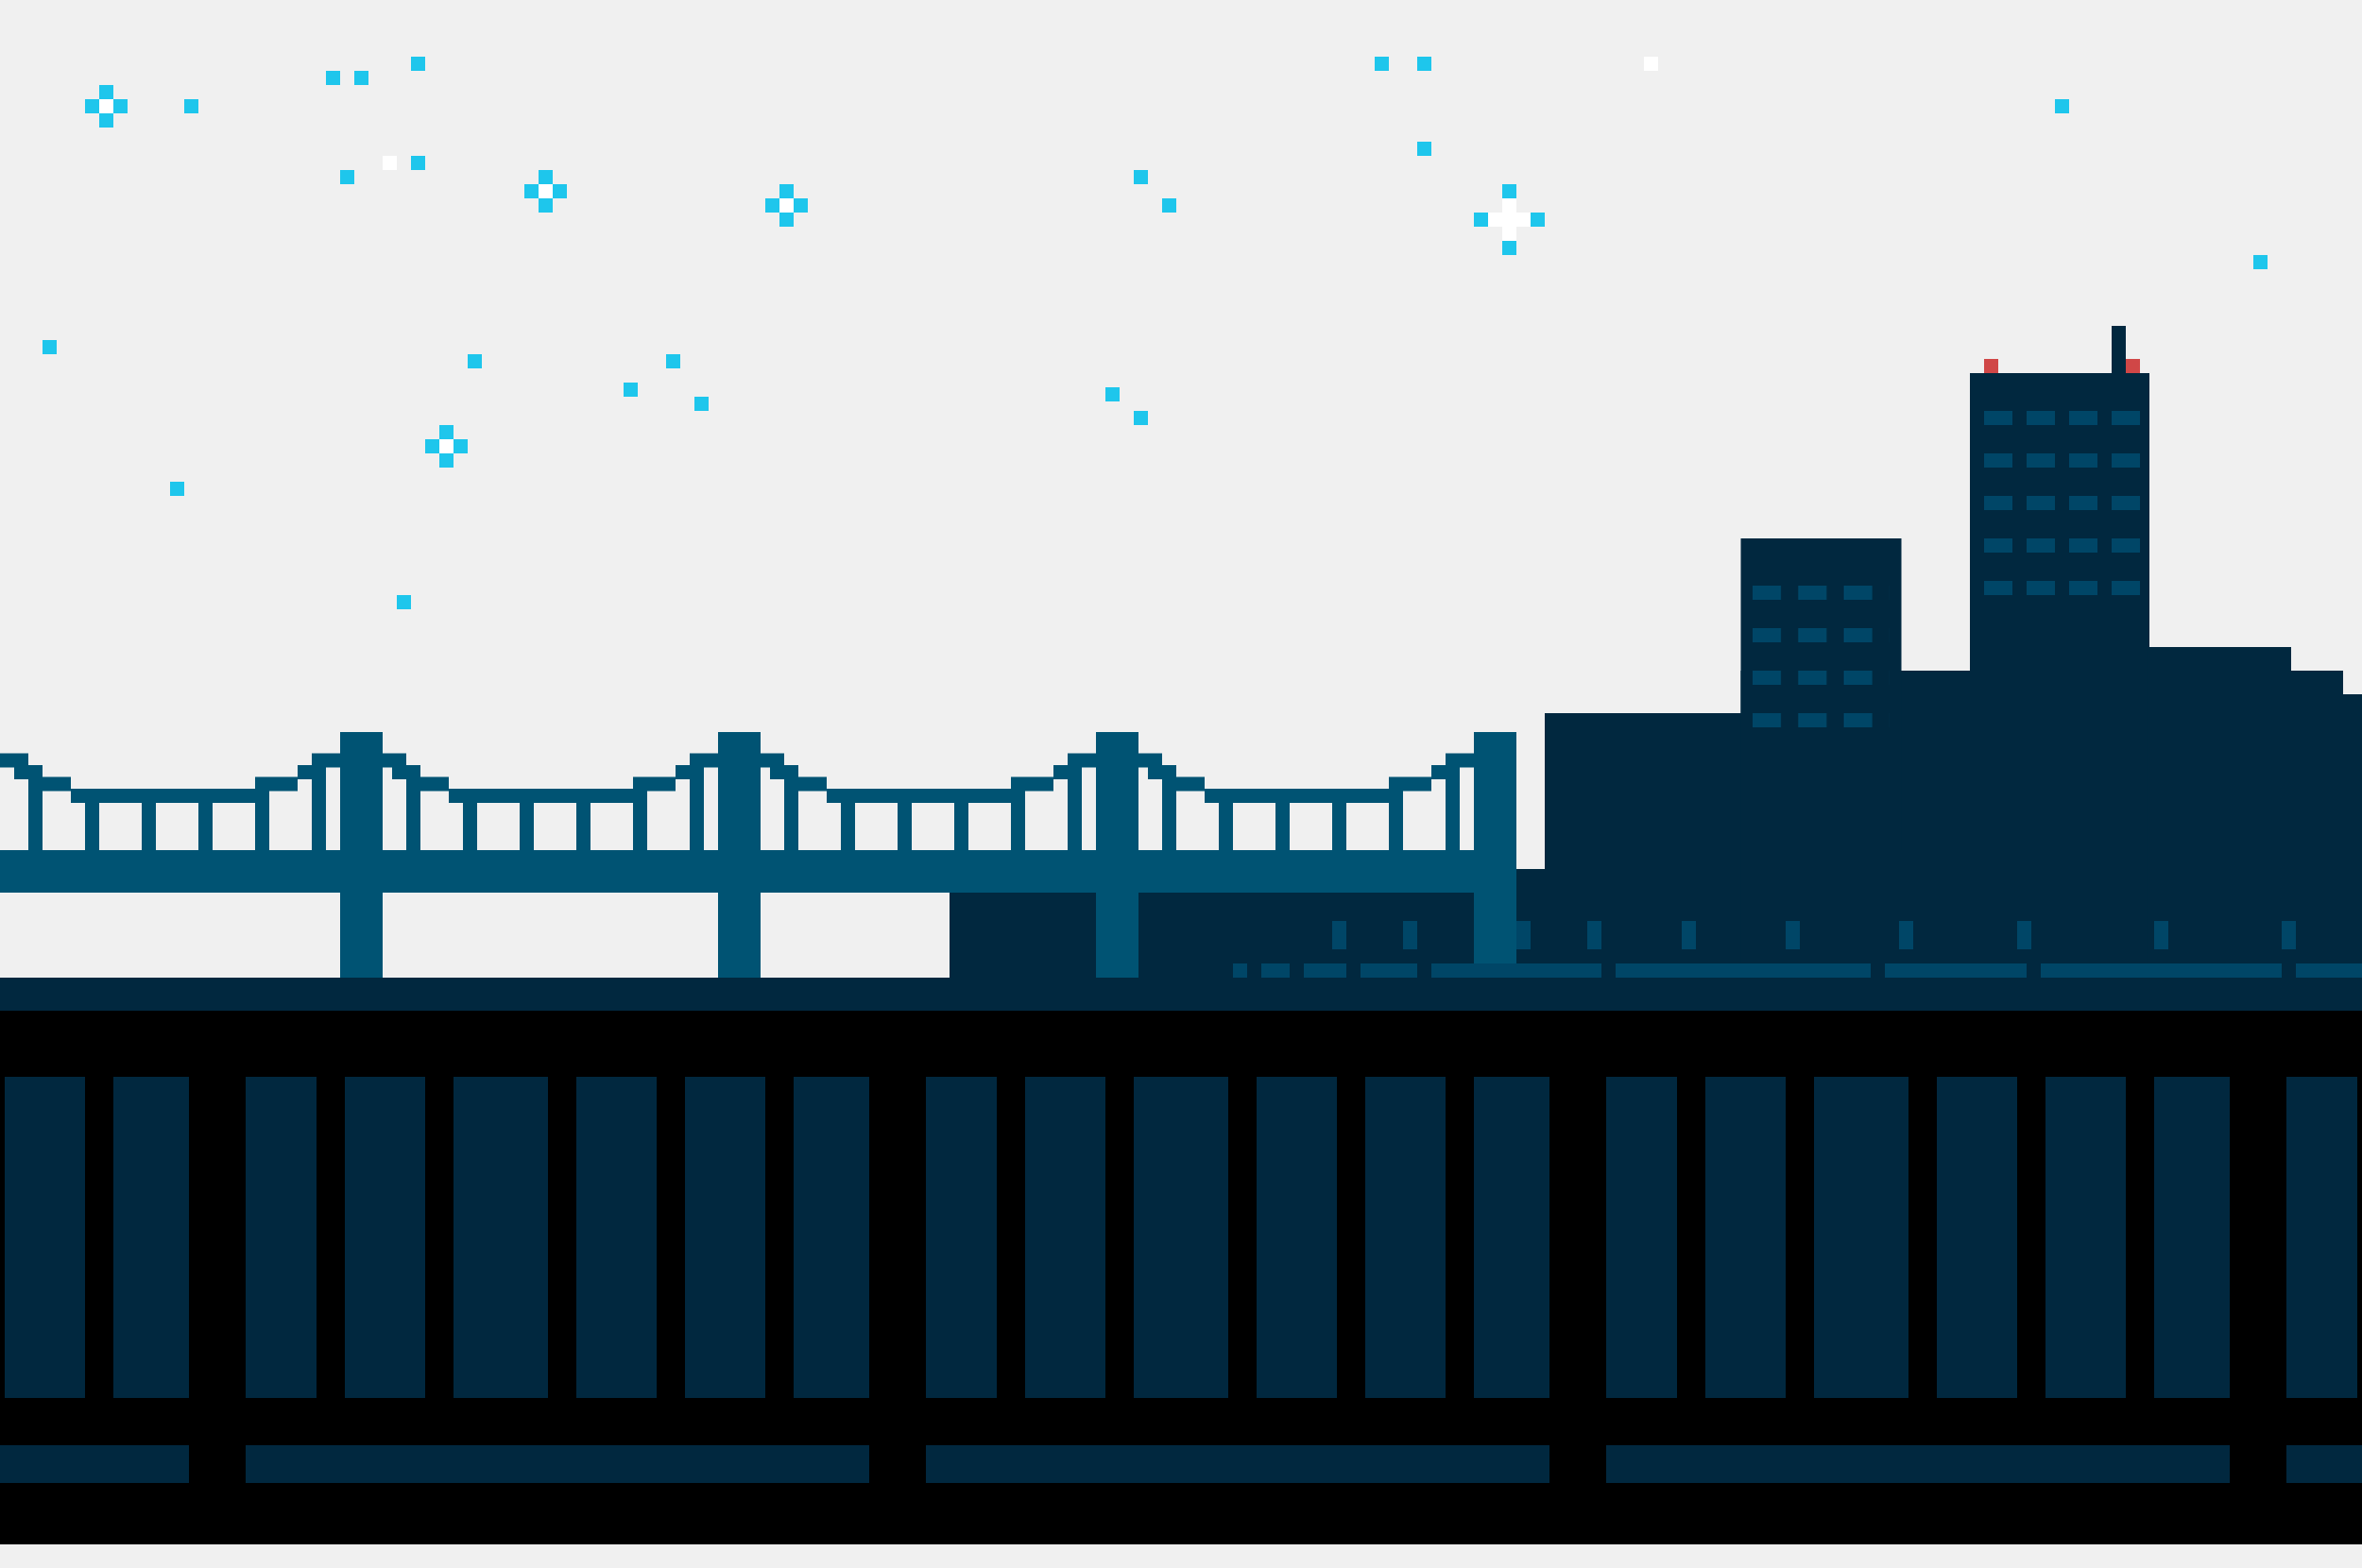
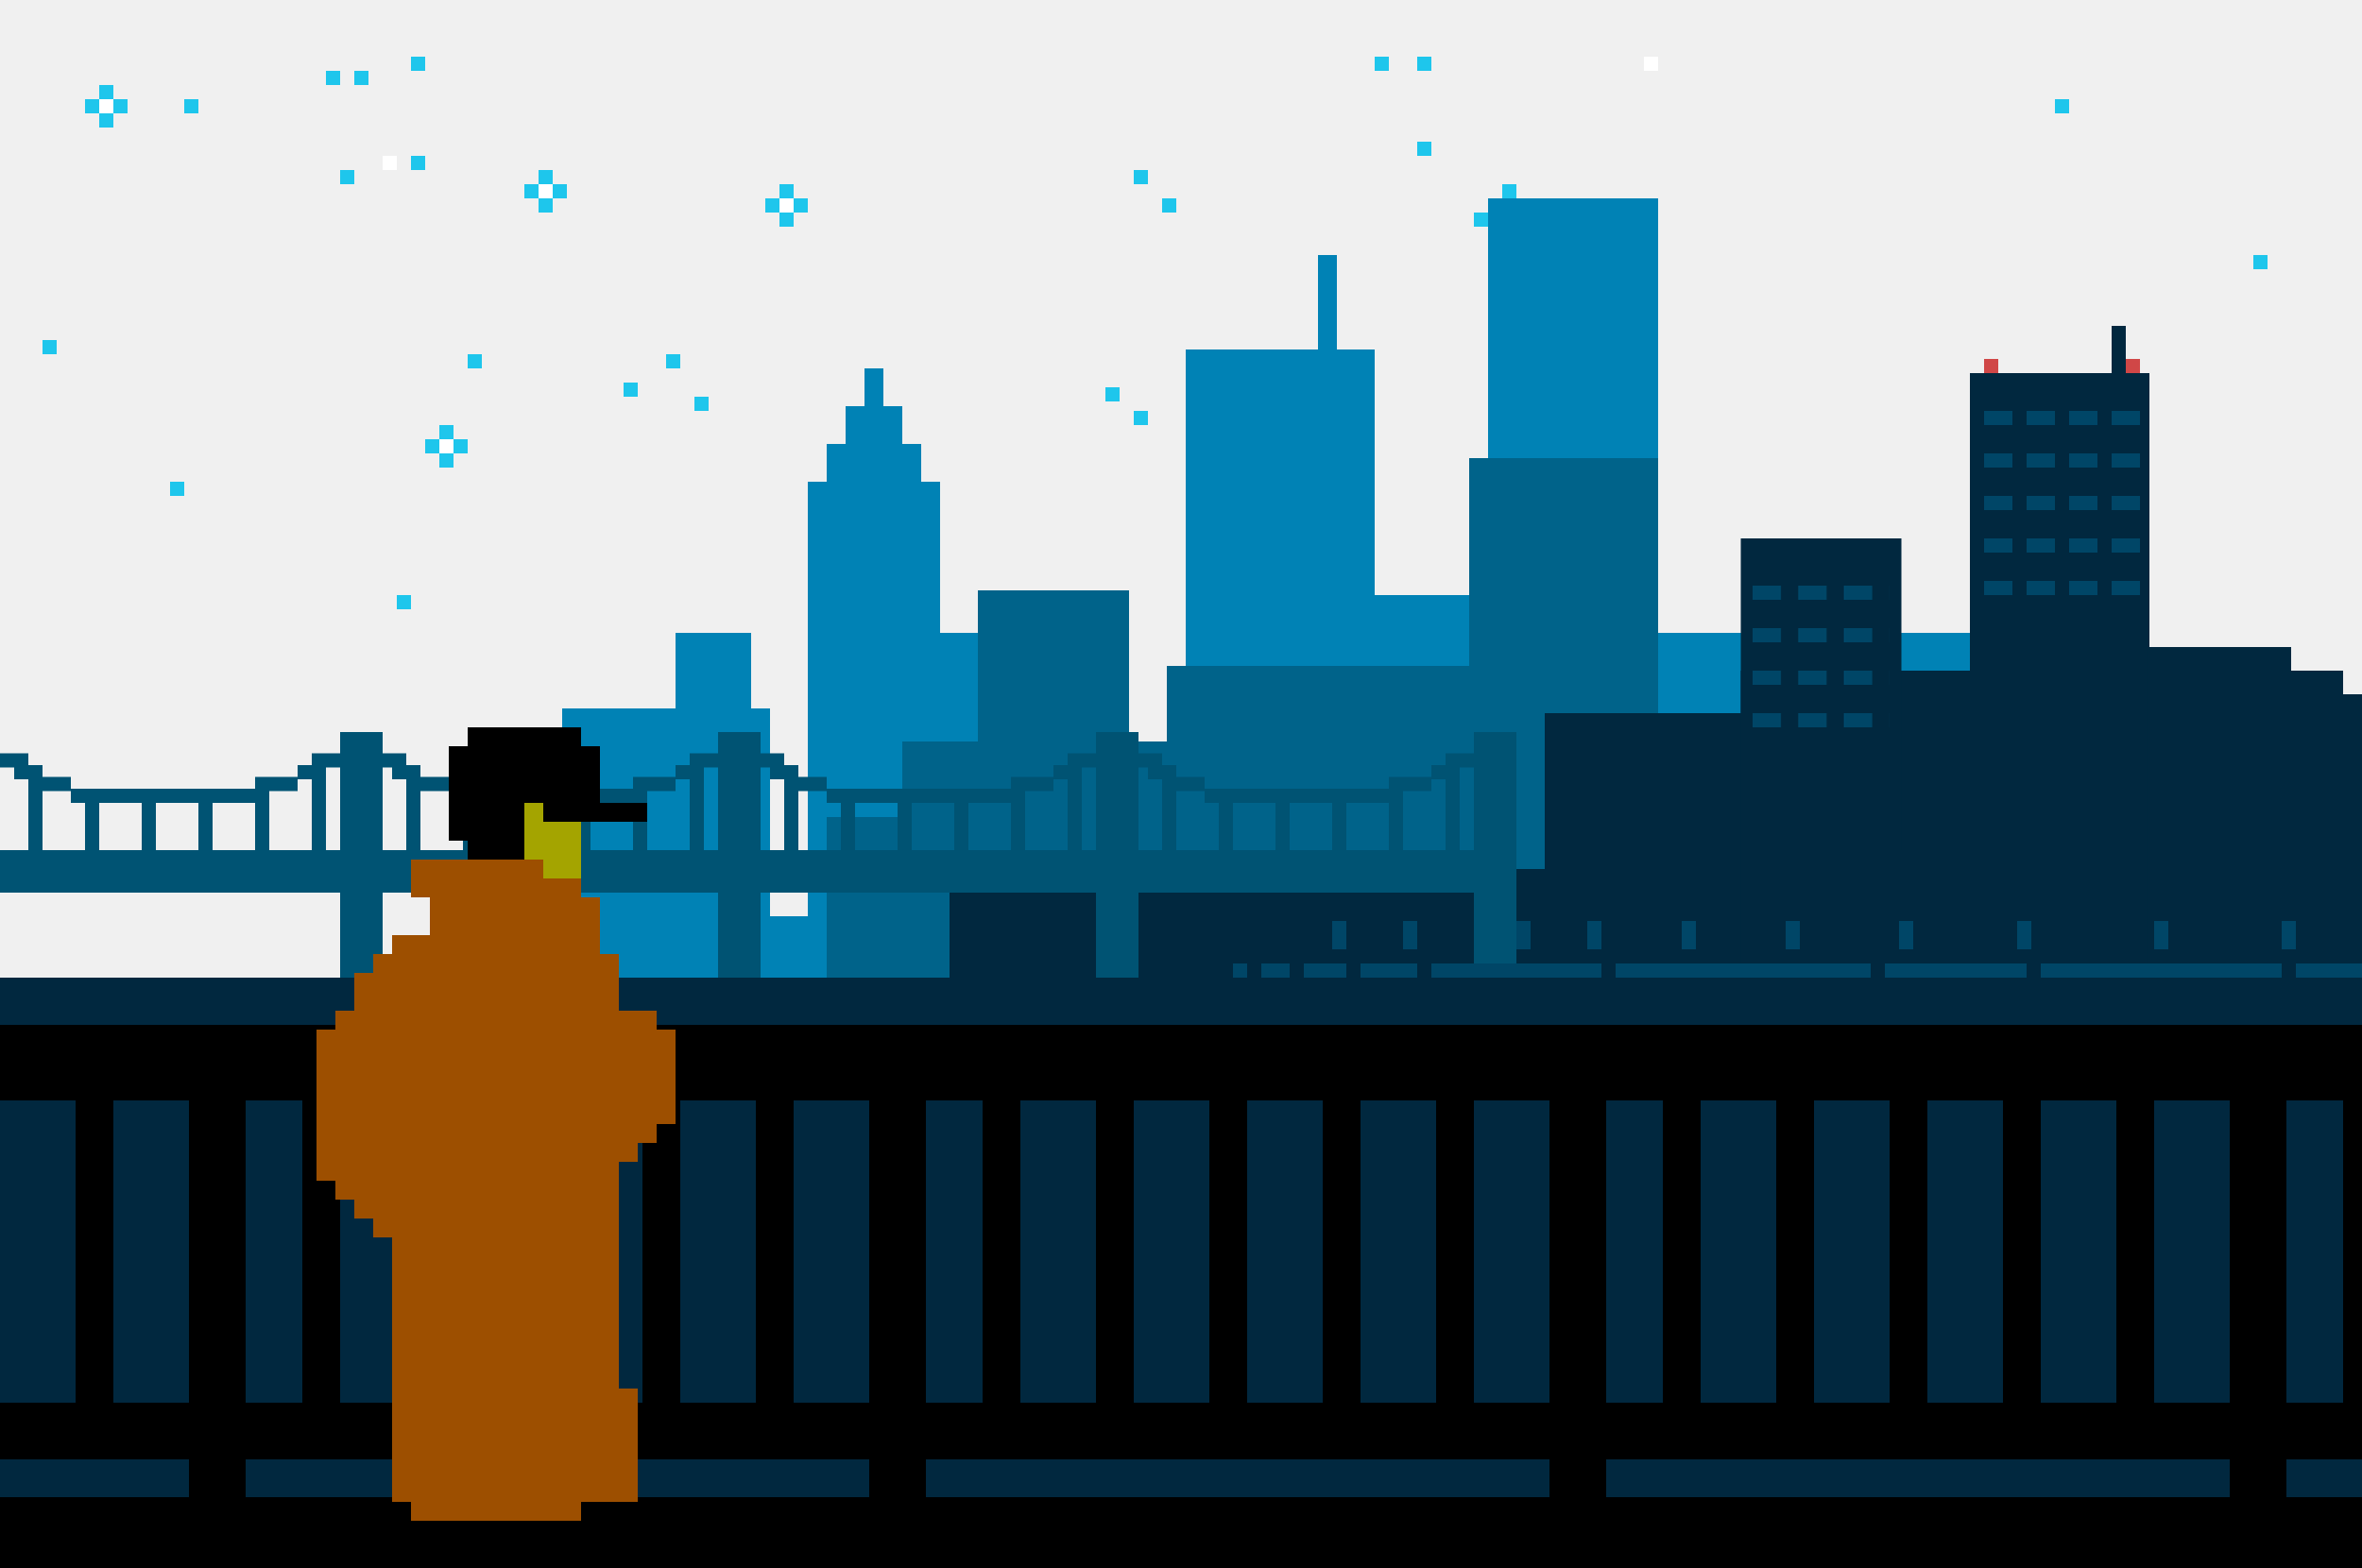
<svg xmlns="http://www.w3.org/2000/svg" xmlns:xlink="http://www.w3.org/1999/xlink" width="1000" height="664" viewBox="0 0 1000 664">
  <style type="text/css">
        #a { animation: x .5s ease alternate infinite; }

        @keyframes x {
           from { fill: #000; }
             to { fill: #fff; }
        }
        svg {
            fill: #15a6c7;
        }
        #bridgePart rect {
            fill: #005373;
        }
    </style>
  <defs>
    <rect id="star0" width="6" height="6" fill="#1ec6ec" />
    <rect id="star0b" width="6" height="6" fill="#fff" />
    <g id="star1">
      <use x="6" xlink:href="#star0" />
      <use y="6" xlink:href="#star0" />
      <use x="12" y="6" xlink:href="#star0" />
      <use x="6" y="12" xlink:href="#star0" />
      <use x="6" y="6" xlink:href="#star0b" />
    </g>
    <g id="star2">
      <use x="12" xlink:href="#star0" />
      <use y="12" xlink:href="#star0" />
      <use x="24" y="12" xlink:href="#star0" />
      <use x="12" y="24" xlink:href="#star0" />
      <path d="M12 6 L18 6 L18 12 L24 12 L24 18 L18 18 L18 24 L12 24 L12 18 L6 18 L6 12 L12 12 Z" fill="white" />
    </g>
    <rect id="anthenaLight" width="6" height="6" fill="#d04747" />
    <rect id="window" width="12" height="6" fill="#004667" />
    <pattern id="windowPat1" x="0" y="0" width=".333" height=".25">
      <use xlink:href="#window" />
    </pattern>
    <pattern id="windowPat2" x="0" y="0" width=".25" height=".2">
      <use xlink:href="#window" />
    </pattern>
    <g id="sky">
      <use x="18" y="144" xlink:href="#star0" />
      <use x="36" y="36" xlink:href="#star1" />
      <use x="72" y="204" xlink:href="#star0" />
      <use x="78" y="42" xlink:href="#star0" />
      <use x="138" y="30" xlink:href="#star0" />
      <use x="144" y="72" xlink:href="#star0" />
      <use x="150" y="30" xlink:href="#star0" />
      <use x="162" y="66" xlink:href="#star0b" />
      <use x="168" y="252" xlink:href="#star0" />
      <use x="174" y="24" xlink:href="#star0" />
      <use x="174" y="66" xlink:href="#star0" />
      <use x="180" y="180" xlink:href="#star1" />
      <use x="198" y="150" xlink:href="#star0" />
      <use x="222" y="72" xlink:href="#star1" />
      <use x="264" y="162" xlink:href="#star0" />
      <use x="282" y="150" xlink:href="#star0" />
      <use x="294" y="168" xlink:href="#star0" />
      <use x="324" y="78" xlink:href="#star1" />
      <use x="468" y="164" xlink:href="#star0" />
      <use x="480" y="72" xlink:href="#star0" />
      <use x="480" y="174" xlink:href="#star0" />
      <use x="492" y="84" xlink:href="#star0" />
      <use x="582" y="24" xlink:href="#star0" />
      <use x="600" y="24" xlink:href="#star0" />
      <use x="600" y="60" xlink:href="#star0" />
      <use x="624" y="78" xlink:href="#star2" />
      <use x="696" y="24" xlink:href="#star0b" />
      <use x="870" y="42" xlink:href="#star0" />
      <use x="954" y="108" xlink:href="#star0" />
    </g>
+     <g id="buildings2" transform="scale(8)">
+       <path d="m 0 56 v -26 h 6 v -4 h 4 v 4 h 1 v 11 h 2 v -23 h 1 v -2 h 1 v -2 h 1 v -2 h 1 v 2 h 1 v 2 h 1 v 2 h 1 v 8 h 9 v 17 h 4 v -32 h 7 v -5 h 1 v 5 h 2 v 13 h 6 v -21 h 9 v 23 h 19 v 30 z" fill="#0082b5" />
+     </g>
+     <g id="buildings1" transform="scale(8)">
+       <path d="m 0 35 v -9 h 4 v -4 h 4 v -8 h 8 v 8 h 2 v -4 h 16 v -11 h 10 v 28 z" fill="#00638a" />
+     </g>
    <g id="buildings0base">
      <rect y="144" width="84" height="114" fill="#01283f" />
      <rect x="83" y="126" width="98" height="132" fill="#01283f" />
      <rect x="83" y="70" width="68" height="132" fill="#01283f" />
      <rect x="180" width="76" height="258" fill="#01283f" />
      <path d="M255 116 L316 116 L316 126 L338 126 L338 136 L346 136 L346 258 L255 258 Z" fill="#01283f" />
    </g>
    <g id="building0Details">
      <use x="186" y="14" xlink:href="#anthenaLight" />
      <rect x="240" width="6" height="22" fill="#01283f" />
      <use x="246" y="14" xlink:href="#anthenaLight" />
      <rect fill="url(#windowPat1)" x="88" y="110" width="58" height="72" />
      <rect fill="url(#windowPat2)" x="186" y="36" width="72" height="90" />
    </g>
    <g id="buildings0">
      <rect y="230" width="598" height="48" fill="#01283f" />
      <use x="252" y="20" xlink:href="#buildings0base" />
      <use x="252" y="0" xlink:href="#building0Details" />
    </g>
    <rect id="pierLight" width="6" height="12" fill="#004667" />
    <g id="pierLightsV">
      <use xlink:href="#pierLight" />
      <use x="30" xlink:href="#pierLight" />
      <use x="78" xlink:href="#pierLight" />
      <use x="108" xlink:href="#pierLight" />
      <use x="148" xlink:href="#pierLight" />
      <use x="192" xlink:href="#pierLight" />
      <use x="240" xlink:href="#pierLight" />
      <use x="290" xlink:href="#pierLight" />
      <use x="348" xlink:href="#pierLight" />
      <use x="402" xlink:href="#pierLight" />
    </g>
    <g id="pierLightsH">
      <rect width="6" height="6" fill="#004667" />
      <rect x="12" width="12" height="6" fill="#004667" />
      <rect x="30" width="18" height="6" fill="#004667" />
      <rect x="54" width="24" height="6" fill="#004667" />
      <rect x="84" width="72" height="6" fill="#004667" />
      <rect x="162" width="108" height="6" fill="#004667" />
      <rect x="276" width="60" height="6" fill="#004667" />
      <rect x="342" width="102" height="6" fill="#004667" />
      <rect x="450" width="28" height="6" fill="#004667" />
    </g>
    <g id="pier">
      <use x="162" y="22" xlink:href="#pierLightsV" />
      <use x="120" y="40" xlink:href="#pierLightsH" />
    </g>
    <g id="bridgePart">
      <rect y="50" width="146" height="18" />
      <rect x="12" y="16" width="6" height="34" />
      <rect x="36" y="28" width="6" height="22" />
      <rect x="60" y="28" width="6" height="22" />
      <rect x="84" y="28" width="6" height="22" />
      <rect x="108" y="28" width="6" height="22" />
      <rect x="132" y="16" width="6" height="34" />
      <rect y="9" width="12" height="6" />
      <rect x="6" y="14" width="12" height="6" />
      <rect x="12" y="19" width="18" height="6" />
      <rect x="30" y="24" width="84" height="6" />
      <rect x="108" y="19" width="18" height="6" />
      <rect x="126" y="14" width="12" height="6" />
      <rect x="132" y="9" width="13" height="6" />
      <rect x="144" width="18" height="105" />
    </g>
    <g id="bridge">
      <use x="480" xlink:href="#bridgePart" />
      <use x="320" xlink:href="#bridgePart" />
      <use x="160" xlink:href="#bridgePart" />
      <use x="0" xlink:href="#bridgePart" />
    </g>
-     <rect id="river" width="1000" height="240" fill="#01283f" />
-     <pattern id="railingPart0" x="0" y="0" width=".2" height="1">
-       <rect x="0" y="0" width="24" height="180" fill="#000" />
-       <rect x="54" y="0" width="12" height="138" fill="#000" />
-       <rect x="100" y="0" width="12" height="138" fill="#000" />
-       <rect x="152" y="0" width="12" height="138" fill="#000" />
-       <rect x="198" y="0" width="12" height="138" fill="#000" />
-       <rect x="244" y="0" width="12" height="138" fill="#000" />
+     <rect id="river" transform="scale(8)" width="125" height="40" fill="#01283f" />
+     <pattern id="railingPattern" x="0" y="0" width=".2" height="1">
+       <rect x="0" y="0" width="3" height="22" fill="#000" />
+       <rect x="6" y="0" width="2" height="18" fill="#000" />
+       <rect x="12" y="0" width="2" height="18" fill="#000" />
+       <rect x="18" y="0" width="2" height="18" fill="#000" />
+       <rect x="24" y="0" width="2" height="18" fill="#000" />
+       <rect x="30" y="0" width="2" height="18" fill="#000" />
    </pattern>
-     <g id="railingPart">
-       <rect x="0" y="0" width="20" height="180" fill="#000" />
-       <rect x="60" y="0" width="10" height="152" fill="#000" />
-       <rect x="100" y="0" width="10" height="152" fill="#000" />
-       <rect x="140" y="0" width="10" height="152" fill="#000" />
-       <rect x="180" y="0" width="10" height="152" fill="#000" />
-       <rect x="220" y="0" width="10" height="152" fill="#000" />
-     </g>
-     <g id="railing">
-       <rect x="0" y="0" width="1000" height="28" fill="#000" />
-       <rect fill="url(#railingPart0)" stroke="black" x="-208" y="26" width="1440" height="180" />
-       <rect x="0" y="164" width="1000" height="20" fill="#000" />
-       <rect x="0" y="200" width="1000" height="26" fill="#000" />
+     <g id="railing" transform="scale(8)">
+       <rect x="0" y="0" width="125" height="3" fill="#000" stroke="#000" strokeWidth="1" />
+       <rect fill="url(#railingPattern)" stroke="#000" x="-26" y="3" width="180" height="22" />
+       <rect x="0" y="20" width="125" height="2" fill="#000" stroke="#000" strokeWidth="1" />
+       <rect x="0" y="25" width="125" height="3" fill="#000" stroke="#000" strokeWidth="1" />
    </g>
    <g id="lamppost">
      <path d="M100 0 L140 0 L140 4 L145 4 L145 12 L100 12 L100 18 L80 18 L80 22 L74 22 L74 26 L70 26 L70 512 L60 512 L60 26 L62 26 L62 22 L64 22 L64 18 L66 18 L66 16 L70 16 L70 12 L80 12 L80 8 L90 8 L90 4 L100 4 Z" fill="#000324" />
      <path id="a" d="M110 16 L140 16 L140 26 L136 26 L136 30 L110 30 Z" fill="#000" />
    </g>
+     <g id="guy" transform="scale(8)">
+       <rect x="12" y="7" width="3" height="4" fill="#a4a400" stroke="#a4a400" />
+       <path d="m 10 4 l 5 0 l 0 1 l 1 0 l 0 3 l 3 0 l -5 0 l 0 -1 l -2 0 l 0 3 l -2 0 l 0 -1 l -1 0 l 0 -4 l 1 0 z" fill="#000000" stroke="black" strokeWidth="1" />
+       <path d="m 7 11 h 6 v 1 h 2 v 1 h 1 v 3 h 1 v 3 h 2 v 1 h 1 v 4 h -1 v 1 h -1 v 1 h -1 v 13 h 1 v 5 h -3 v 1 h -8 v -1 h -1 v -14 h -1 v -1 h -1 v -1 h -1 v -1 h -1 v -7 h 1 v -1 h 1 v -2 h 1 v -1 h 1 v -1 h 2 v -3 h -1 v -1 z" fill="#9d4f00" stroke="#9d4f00" strokeWidth="1" />
+     </g>
  </defs>
  <use xlink:href="#sky" />
+   <use x="238" y="60" xlink:href="#buildings2" />
+   <use x="350" y="138" xlink:href="#buildings1" />
  <use x="402" y="138" xlink:href="#buildings0" />
  <use x="0" y="310" xlink:href="#bridge" />
  <use x="0" y="414" xlink:href="#river" />
  <use x="402" y="368" xlink:href="#pier" />
-   <use x="0" y="428" xlink:href="#railing" />
+   <use x="0" y="438" xlink:href="#railing" />
+   <use x="122" y="280" xlink:href="#guy" />
</svg>
